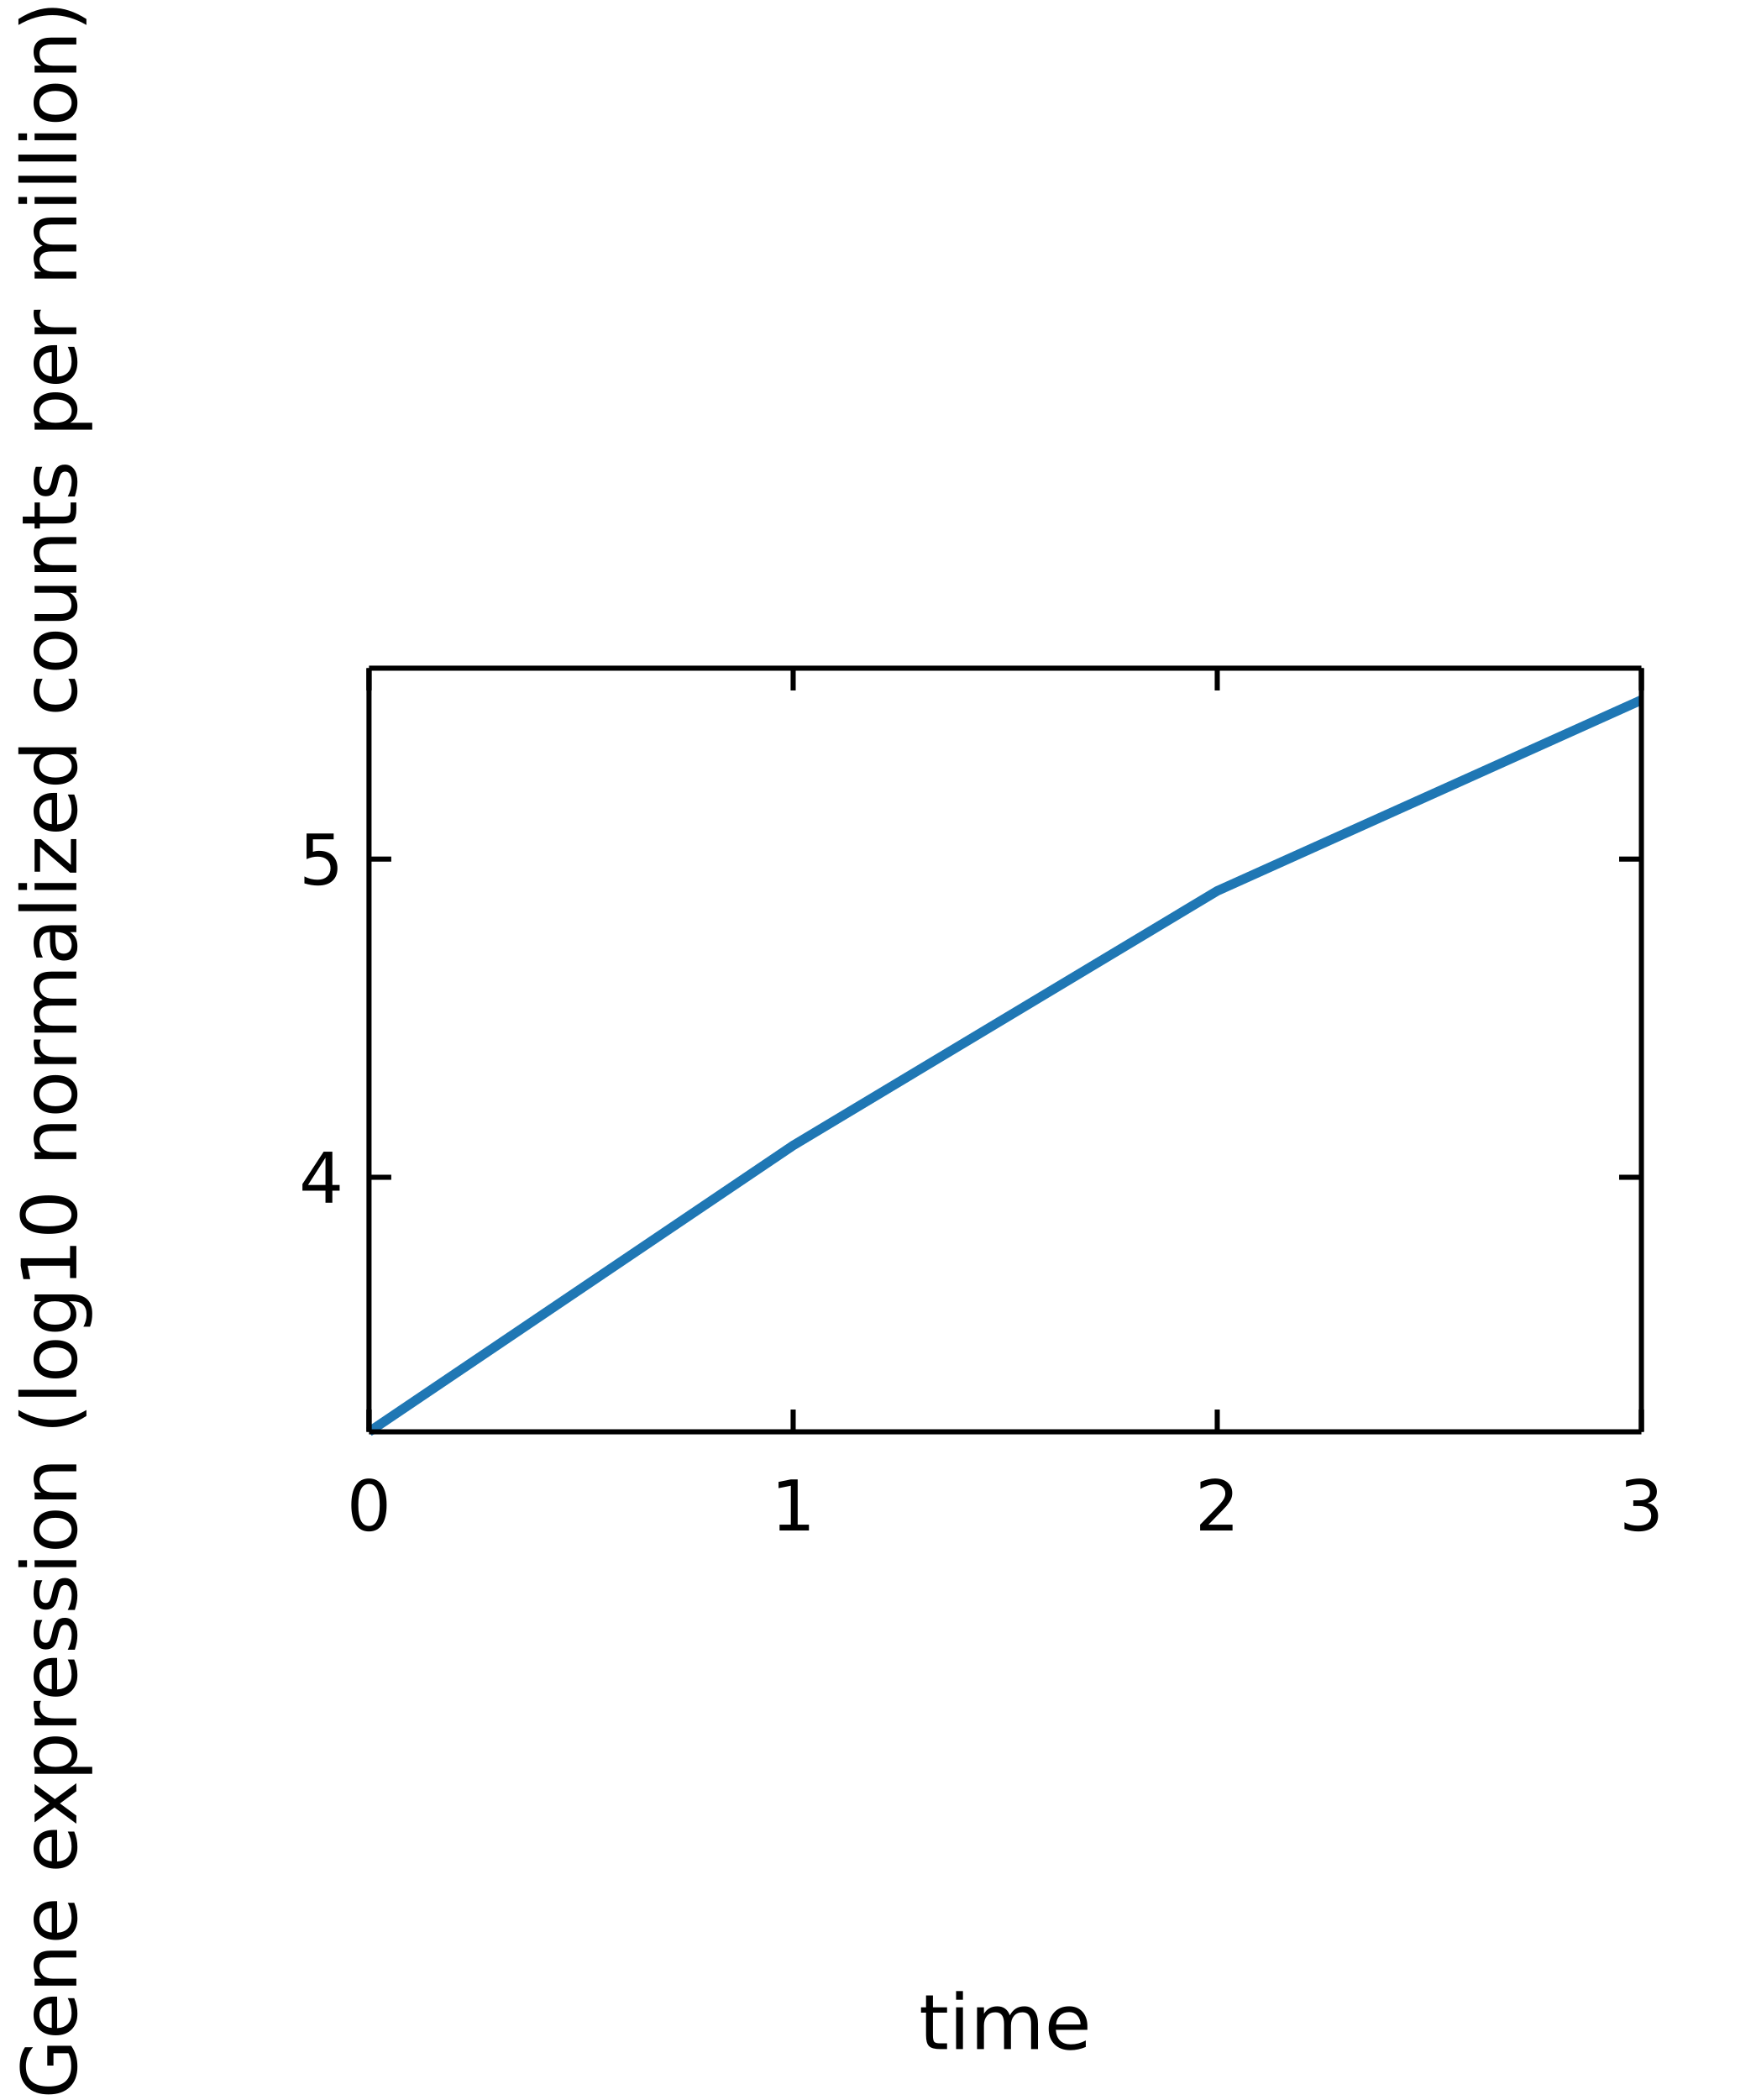
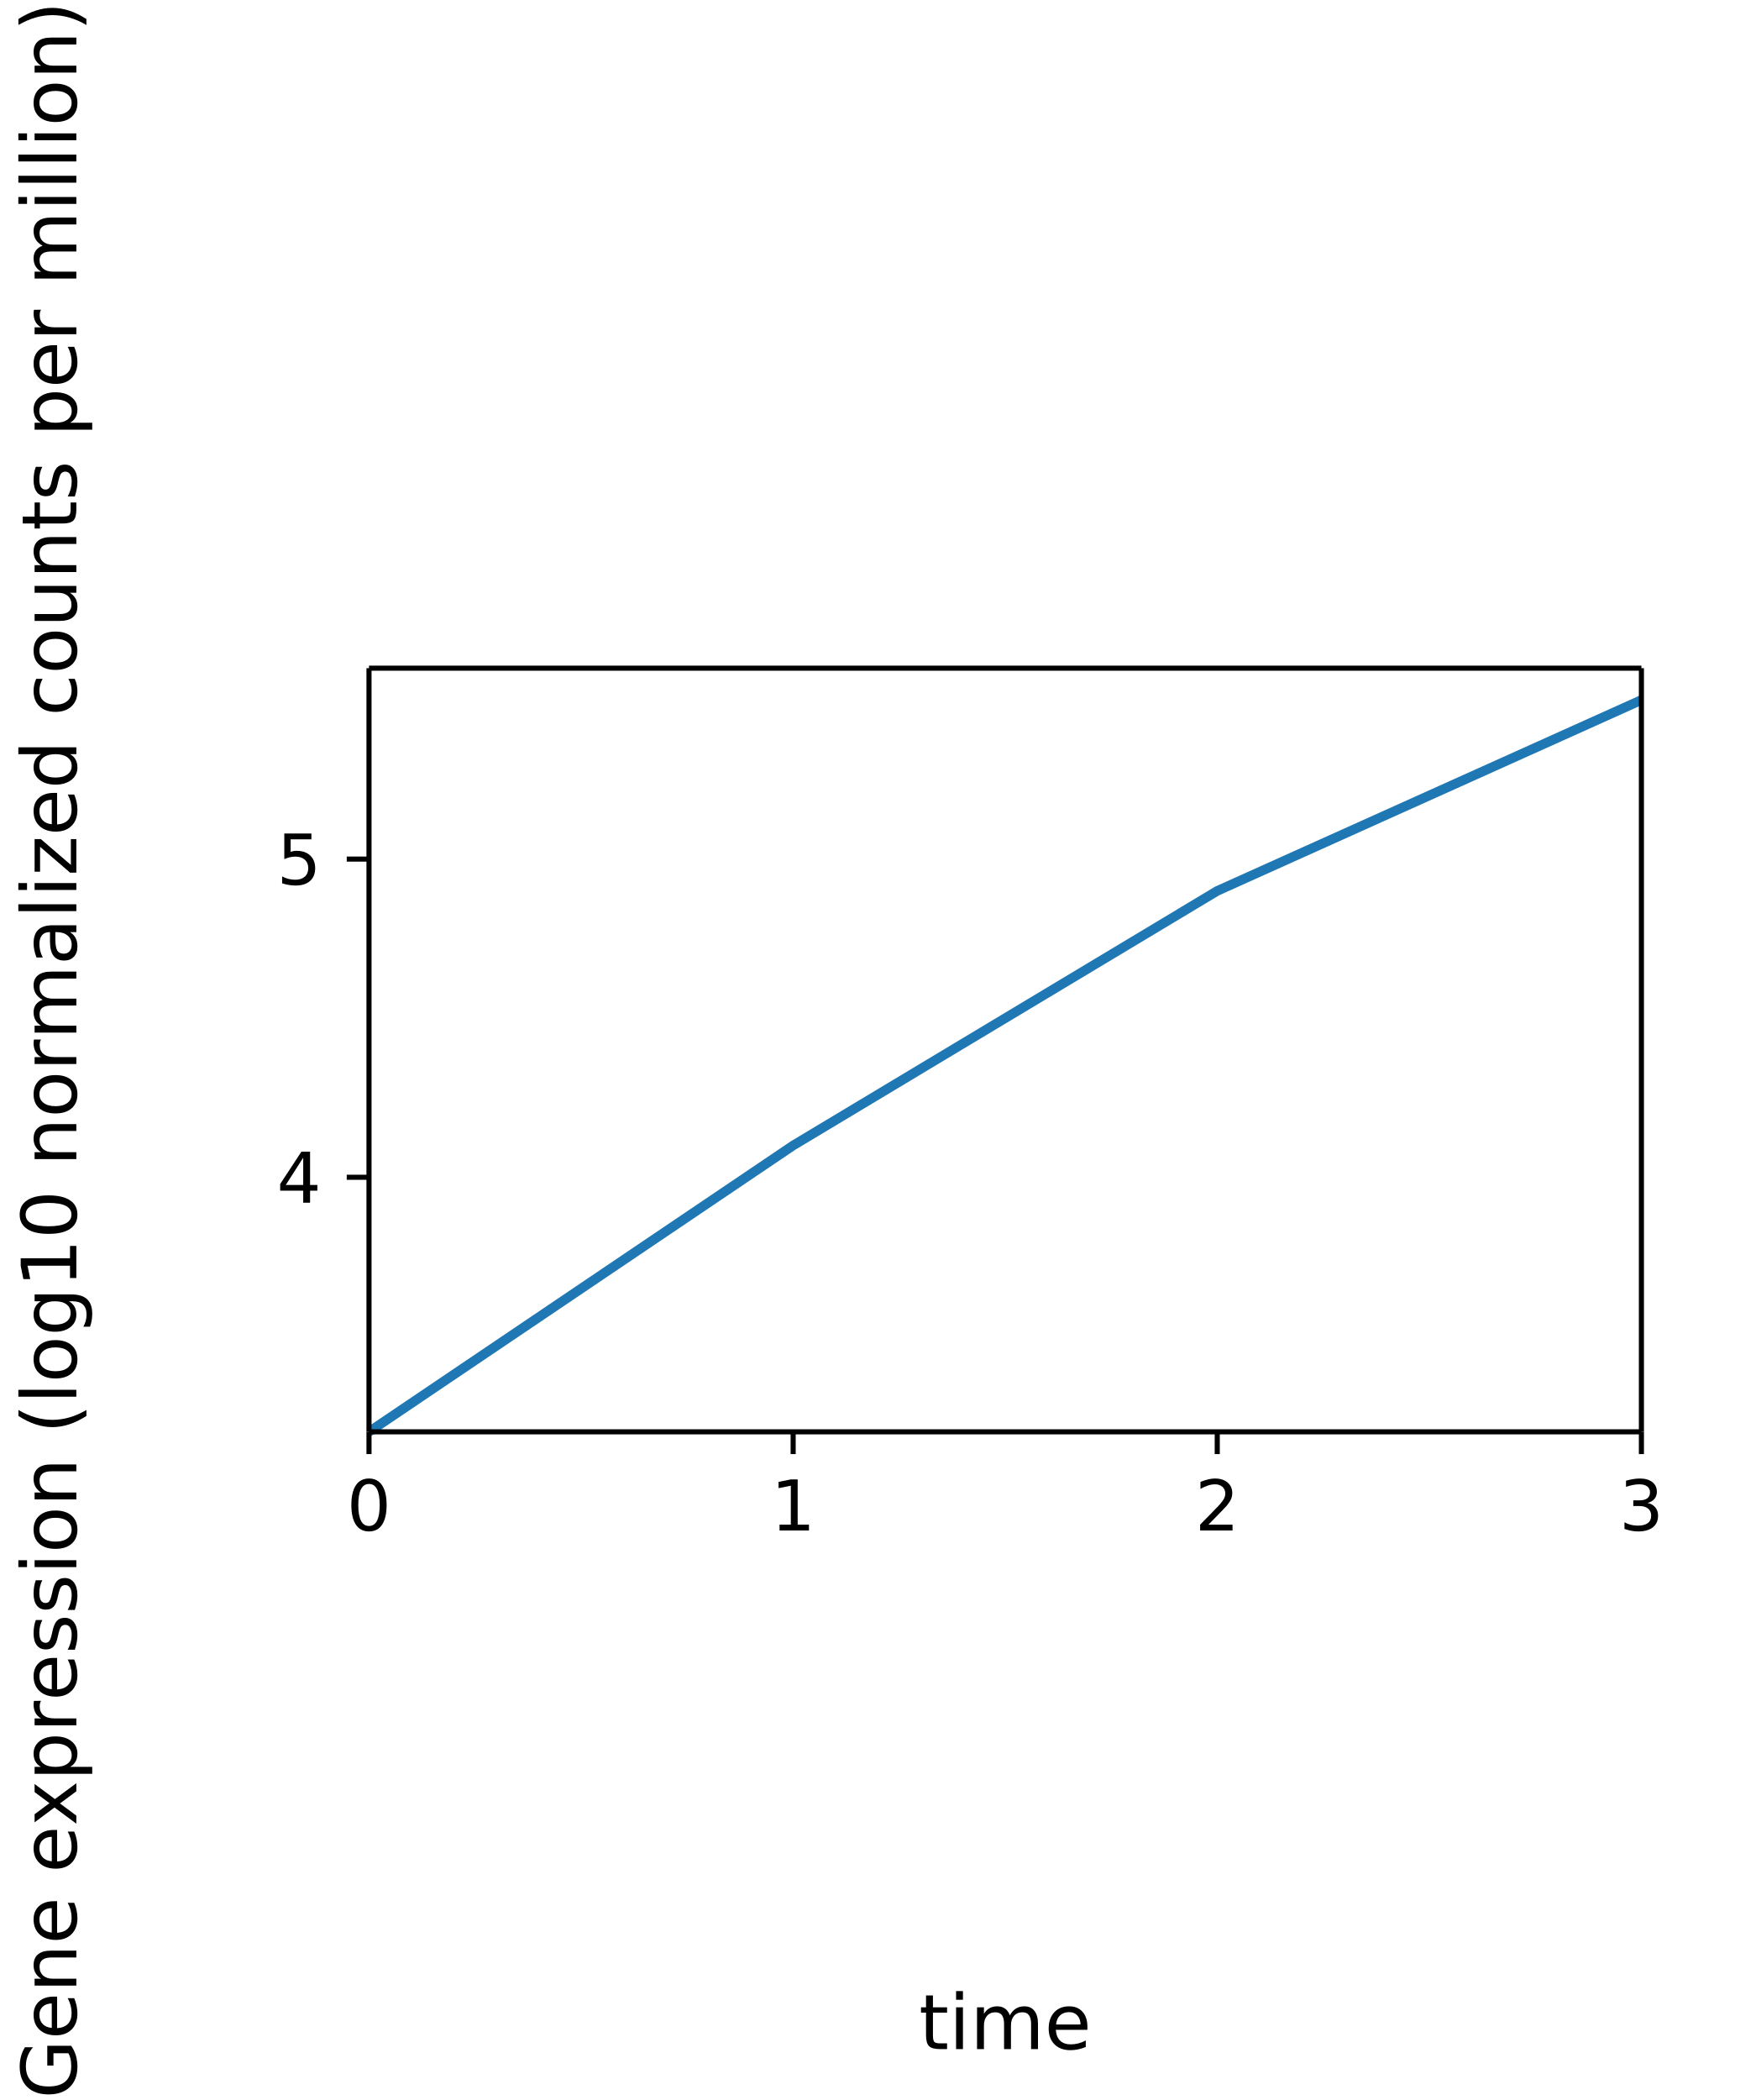
- <svg xmlns="http://www.w3.org/2000/svg" width="276" height="330" viewBox="0 0 276 330" font-family="DejaVu Sans, Bitstream Vera Sans, Verdana, Arial, sans-serif" font-size="11" style="background:#fff" data-plotlet-version="0.3.0" data-plotlet-schema="1" data-plotlet-kind="figure">
+ <svg xmlns="http://www.w3.org/2000/svg" width="276" height="330" viewBox="0 0 276 330" font-family="DejaVu Sans, Bitstream Vera Sans, Verdana, Arial, sans-serif" font-size="11" style="background:#fff" data-plotlet-version="0.3.1" data-plotlet-schema="1" data-plotlet-kind="figure">
  <g transform="translate(58,105)" data-plotlet-kind="panel" data-plotlet-xlabel="time" data-plotlet-ylabel="Gene expression (log10 normalized counts per million)" data-plotlet-xscale="linear" data-plotlet-yscale="linear" data-plotlet-xlim="0.0,3.0" data-plotlet-ylim="3.2,5.6000000000000005" data-plotlet-panel-bbox="0,0,276,330" data-plotlet-data-area="58,105,200,120">
    <g class="plotlet-artist" data-plotlet-type="plot" data-plotlet-index="0" data-plotlet-color="#1f77b4" data-plotlet-n="4" data-plotlet-x-min="0" data-plotlet-x-max="3" data-plotlet-y-min="3.2" data-plotlet-y-max="5.5">
      <path d="M0.00,120.00L66.67,75.00L133.33,35.00L200.00,5.00" fill="none" stroke="#1f77b4" stroke-width="1.5" />
    </g>
    <line x1="0" y1="0" x2="200" y2="0" stroke="#000000" stroke-width="0.8" />
    <line x1="0" y1="120" x2="200" y2="120" stroke="#000000" stroke-width="0.8" />
    <line x1="0" y1="0" x2="0" y2="120" stroke="#000000" stroke-width="0.8" />
    <line x1="200" y1="0" x2="200" y2="120" stroke="#000000" stroke-width="0.8" />
-     <line x1="0.00" x2="0.00" y1="120" y2="116.5" stroke="#000000" stroke-width="0.8" />
-     <line x1="0.00" x2="0.00" y1="0" y2="3.5" stroke="#000000" stroke-width="0.8" />
+     <line x1="0.00" x2="0.00" y1="120" y2="123.5" stroke="#000000" stroke-width="0.8" />
    <path d="M-0.003 128.195Q-0.841 128.195 -1.262 129.02Q-1.684 129.844 -1.684 131.499Q-1.684 133.147 -1.262 133.972Q-0.841 134.796 -0.003 134.796Q0.841 134.796 1.262 133.972Q1.684 133.147 1.684 131.499Q1.684 129.844 1.262 129.02Q0.841 128.195 -0.003 128.195ZM-0.003 127.336Q1.345 127.336 2.057 128.402Q2.769 129.468 2.769 131.499Q2.769 133.523 2.057 134.59Q1.345 135.656 -0.003 135.656Q-1.351 135.656 -2.062 134.59Q-2.774 133.523 -2.774 131.499Q-2.774 129.468 -2.062 128.402Q-1.351 127.336 -0.003 127.336Z" fill="#000" />
-     <line x1="66.67" x2="66.67" y1="120" y2="116.5" stroke="#000000" stroke-width="0.8" />
-     <line x1="66.67" x2="66.67" y1="0" y2="3.5" stroke="#000000" stroke-width="0.8" />
+     <line x1="66.67" x2="66.67" y1="120" y2="123.5" stroke="#000000" stroke-width="0.8" />
    <path d="M64.532 134.587H66.304V128.469L64.376 128.856V127.868L66.293 127.481H67.378V134.587H69.151V135.5H64.532Z" fill="#000" />
-     <line x1="133.33" x2="133.33" y1="120" y2="116.5" stroke="#000000" stroke-width="0.8" />
-     <line x1="133.33" x2="133.33" y1="0" y2="3.5" stroke="#000000" stroke-width="0.8" />
+     <line x1="133.33" x2="133.33" y1="120" y2="123.5" stroke="#000000" stroke-width="0.8" />
    <path d="M131.945 134.587H135.732V135.5H130.64V134.587Q131.257 133.948 132.324 132.871Q133.39 131.794 133.664 131.482Q134.185 130.897 134.391 130.491Q134.598 130.086 134.598 129.694Q134.598 129.055 134.15 128.652Q133.701 128.249 132.982 128.249Q132.471 128.249 131.905 128.426Q131.338 128.604 130.693 128.963V127.868Q131.349 127.604 131.918 127.47Q132.487 127.336 132.96 127.336Q134.206 127.336 134.947 127.959Q135.689 128.582 135.689 129.624Q135.689 130.118 135.503 130.561Q135.318 131.004 134.829 131.606Q134.695 131.762 133.975 132.506Q133.255 133.25 131.945 134.587Z" fill="#000" />
-     <line x1="200.00" x2="200.00" y1="120" y2="116.5" stroke="#000000" stroke-width="0.8" />
-     <line x1="200.00" x2="200.00" y1="0" y2="3.5" stroke="#000000" stroke-width="0.8" />
+     <line x1="200.00" x2="200.00" y1="120" y2="123.5" stroke="#000000" stroke-width="0.8" />
    <path d="M200.964 131.176Q201.743 131.343 202.181 131.869Q202.618 132.396 202.618 133.169Q202.618 134.356 201.802 135.006Q200.986 135.656 199.482 135.656Q198.977 135.656 198.442 135.556Q197.908 135.457 197.339 135.258V134.211Q197.79 134.474 198.327 134.608Q198.864 134.743 199.449 134.743Q200.47 134.743 201.004 134.34Q201.539 133.937 201.539 133.169Q201.539 132.46 201.042 132.06Q200.545 131.66 199.659 131.66H198.724V130.768H199.702Q200.502 130.768 200.927 130.448Q201.351 130.129 201.351 129.527Q201.351 128.91 200.913 128.579Q200.475 128.249 199.659 128.249Q199.213 128.249 198.703 128.346Q198.193 128.442 197.58 128.646V127.68Q198.198 127.508 198.738 127.422Q199.278 127.336 199.756 127.336Q200.991 127.336 201.711 127.897Q202.43 128.458 202.43 129.415Q202.43 130.081 202.049 130.54Q201.668 130.999 200.964 131.176Z" fill="#000" />
-     <line x1="0" x2="3.5" y1="80.00" y2="80.00" stroke="#000000" stroke-width="0.8" />
-     <line x1="200" x2="196.5" y1="80.00" y2="80.00" stroke="#000000" stroke-width="0.8" />
-     <path d="M-6.841 76.926 -9.581 81.207H-6.841ZM-7.126 75.981H-5.762V81.207H-4.618V82.109H-5.762V84H-6.841V82.109H-10.461V81.062Z" fill="#000" />
-     <line x1="0" x2="3.5" y1="30.00" y2="30.00" stroke="#000000" stroke-width="0.8" />
-     <line x1="200" x2="196.5" y1="30.00" y2="30.00" stroke="#000000" stroke-width="0.8" />
-     <path d="M-9.812 25.981H-5.552V26.894H-8.818V28.86Q-8.582 28.779 -8.345 28.739Q-8.109 28.699 -7.873 28.699Q-6.53 28.699 -5.746 29.435Q-4.961 30.17 -4.961 31.427Q-4.961 32.722 -5.767 33.439Q-6.573 34.156 -8.039 34.156Q-8.544 34.156 -9.068 34.07Q-9.591 33.984 -10.15 33.812V32.722Q-9.667 32.985 -9.151 33.114Q-8.635 33.243 -8.061 33.243Q-7.131 33.243 -6.589 32.754Q-6.046 32.265 -6.046 31.427Q-6.046 30.589 -6.589 30.101Q-7.131 29.612 -8.061 29.612Q-8.496 29.612 -8.928 29.708Q-9.36 29.805 -9.812 30.009Z" fill="#000" />
+     <line x1="0" x2="-3.5" y1="80.00" y2="80.00" stroke="#000000" stroke-width="0.8" />
+     <path d="M-10.341 76.926 -13.081 81.207H-10.341ZM-10.626 75.981H-9.262V81.207H-8.118V82.109H-9.262V84H-10.341V82.109H-13.961V81.062Z" fill="#000" />
+     <line x1="0" x2="-3.5" y1="30.00" y2="30.00" stroke="#000000" stroke-width="0.8" />
+     <path d="M-13.312 25.981H-9.052V26.894H-12.318V28.86Q-12.082 28.779 -11.845 28.739Q-11.609 28.699 -11.373 28.699Q-10.03 28.699 -9.246 29.435Q-8.461 30.17 -8.461 31.427Q-8.461 32.722 -9.267 33.439Q-10.073 34.156 -11.539 34.156Q-12.044 34.156 -12.568 34.07Q-13.091 33.984 -13.65 33.812V32.722Q-13.167 32.985 -12.651 33.114Q-12.135 33.243 -11.561 33.243Q-10.631 33.243 -10.089 32.754Q-9.546 32.265 -9.546 31.427Q-9.546 30.589 -10.089 30.101Q-10.631 29.612 -11.561 29.612Q-11.996 29.612 -12.428 29.708Q-12.86 29.805 -13.312 30.009Z" fill="#000" />
    <path d="M88.642 208.574V210.438H90.862V211.275H88.642V214.838Q88.642 215.641 88.861 215.869Q89.081 216.098 89.755 216.098H90.862V217.0H89.755Q88.507 217.0 88.032 216.534Q87.558 216.068 87.558 214.838V211.275H86.767V210.438H87.558V208.574ZM92.28 210.438H93.358V217.0H92.28ZM92.28 207.883H93.358V209.248H92.28ZM100.724 211.697Q101.128 210.971 101.69 210.625Q102.253 210.279 103.015 210.279Q104.04 210.279 104.597 210.997Q105.153 211.715 105.153 213.039V217.0H104.069V213.074Q104.069 212.131 103.735 211.674Q103.401 211.217 102.716 211.217Q101.878 211.217 101.392 211.773Q100.905 212.33 100.905 213.291V217.0H99.821V213.074Q99.821 212.125 99.487 211.671Q99.153 211.217 98.456 211.217Q97.63 211.217 97.144 211.776Q96.657 212.336 96.657 213.291V217.0H95.573V210.438H96.657V211.457Q97.026 210.854 97.542 210.566Q98.058 210.279 98.767 210.279Q99.481 210.279 99.982 210.643Q100.483 211.006 100.724 211.697ZM112.917 213.449V213.977H107.96Q108.03 215.09 108.631 215.673Q109.231 216.256 110.304 216.256Q110.925 216.256 111.508 216.104Q112.091 215.951 112.665 215.646V216.666Q112.085 216.912 111.476 217.041Q110.866 217.17 110.239 217.17Q108.669 217.17 107.752 216.256Q106.835 215.342 106.835 213.783Q106.835 212.172 107.705 211.226Q108.575 210.279 110.052 210.279Q111.376 210.279 112.146 211.132Q112.917 211.984 112.917 213.449ZM111.839 213.133Q111.827 212.248 111.344 211.721Q110.86 211.193 110.063 211.193Q109.161 211.193 108.619 211.703Q108.077 212.213 107.995 213.139Z" fill="#000" />
    <g transform="translate(-46,60.0) rotate(-90)">
      <path d="M-157.652 -1.248V-3.598H-159.586V-4.57H-156.48V-0.814Q-157.166 -0.328 -157.992 -0.079Q-158.818 0.17 -159.756 0.17Q-161.807 0.17 -162.964 -1.028Q-164.121 -2.227 -164.121 -4.365Q-164.121 -6.51 -162.964 -7.708Q-161.807 -8.906 -159.756 -8.906Q-158.9 -8.906 -158.13 -8.695Q-157.359 -8.484 -156.709 -8.074V-6.814Q-157.365 -7.371 -158.104 -7.652Q-158.842 -7.934 -159.656 -7.934Q-161.262 -7.934 -162.067 -7.037Q-162.873 -6.141 -162.873 -4.365Q-162.873 -2.596 -162.067 -1.699Q-161.262 -0.803 -159.656 -0.803Q-159.029 -0.803 -158.537 -0.911Q-158.045 -1.02 -157.652 -1.248ZM-148.752 -3.551V-3.023H-153.709Q-153.639 -1.91 -153.038 -1.327Q-152.438 -0.744 -151.365 -0.744Q-150.744 -0.744 -150.161 -0.896Q-149.578 -1.049 -149.004 -1.354V-0.334Q-149.584 -0.088 -150.193 0.041Q-150.803 0.17 -151.43 0.17Q-153.0 0.17 -153.917 -0.744Q-154.834 -1.658 -154.834 -3.217Q-154.834 -4.828 -153.964 -5.774Q-153.094 -6.721 -151.617 -6.721Q-150.293 -6.721 -149.522 -5.868Q-148.752 -5.016 -148.752 -3.551ZM-149.83 -3.867Q-149.842 -4.752 -150.325 -5.279Q-150.809 -5.807 -151.605 -5.807Q-152.508 -5.807 -153.05 -5.297Q-153.592 -4.787 -153.674 -3.861ZM-141.527 -3.961V0.0H-142.605V-3.926Q-142.605 -4.857 -142.969 -5.32Q-143.332 -5.783 -144.059 -5.783Q-144.932 -5.783 -145.436 -5.227Q-145.939 -4.67 -145.939 -3.709V0.0H-147.023V-6.562H-145.939V-5.543Q-145.553 -6.135 -145.028 -6.428Q-144.504 -6.721 -143.818 -6.721Q-142.688 -6.721 -142.107 -6.021Q-141.527 -5.32 -141.527 -3.961ZM-133.764 -3.551V-3.023H-138.721Q-138.65 -1.91 -138.05 -1.327Q-137.449 -0.744 -136.377 -0.744Q-135.756 -0.744 -135.173 -0.896Q-134.59 -1.049 -134.016 -1.354V-0.334Q-134.596 -0.088 -135.205 0.041Q-135.814 0.17 -136.441 0.17Q-138.012 0.17 -138.929 -0.744Q-139.846 -1.658 -139.846 -3.217Q-139.846 -4.828 -138.976 -5.774Q-138.105 -6.721 -136.629 -6.721Q-135.305 -6.721 -134.534 -5.868Q-133.764 -5.016 -133.764 -3.551ZM-134.842 -3.867Q-134.854 -4.752 -135.337 -5.279Q-135.82 -5.807 -136.617 -5.807Q-137.52 -5.807 -138.062 -5.297Q-138.604 -4.787 -138.686 -3.861ZM-122.566 -3.551V-3.023H-127.523Q-127.453 -1.91 -126.853 -1.327Q-126.252 -0.744 -125.18 -0.744Q-124.559 -0.744 -123.976 -0.896Q-123.393 -1.049 -122.818 -1.354V-0.334Q-123.398 -0.088 -124.008 0.041Q-124.617 0.17 -125.244 0.17Q-126.814 0.17 -127.731 -0.744Q-128.648 -1.658 -128.648 -3.217Q-128.648 -4.828 -127.778 -5.774Q-126.908 -6.721 -125.432 -6.721Q-124.107 -6.721 -123.337 -5.868Q-122.566 -5.016 -122.566 -3.551ZM-123.645 -3.867Q-123.656 -4.752 -124.14 -5.279Q-124.623 -5.807 -125.42 -5.807Q-126.322 -5.807 -126.864 -5.297Q-127.406 -4.787 -127.488 -3.861ZM-115.342 -6.562 -117.715 -3.369 -115.219 0.0H-116.49L-118.4 -2.578L-120.311 0.0H-121.582L-119.033 -3.434L-121.365 -6.562H-120.094L-118.354 -4.225L-116.613 -6.562ZM-112.652 -0.984V2.496H-113.736V-6.562H-112.652V-5.566Q-112.312 -6.152 -111.794 -6.437Q-111.275 -6.721 -110.555 -6.721Q-109.359 -6.721 -108.612 -5.771Q-107.865 -4.822 -107.865 -3.275Q-107.865 -1.729 -108.612 -0.779Q-109.359 0.17 -110.555 0.17Q-111.275 0.17 -111.794 -0.114Q-112.312 -0.398 -112.652 -0.984ZM-108.984 -3.275Q-108.984 -4.465 -109.474 -5.142Q-109.963 -5.818 -110.818 -5.818Q-111.674 -5.818 -112.163 -5.142Q-112.652 -4.465 -112.652 -3.275Q-112.652 -2.086 -112.163 -1.409Q-111.674 -0.732 -110.818 -0.732Q-109.963 -0.732 -109.474 -1.409Q-108.984 -2.086 -108.984 -3.275ZM-102.275 -5.555Q-102.457 -5.66 -102.671 -5.71Q-102.885 -5.76 -103.143 -5.76Q-104.057 -5.76 -104.546 -5.165Q-105.035 -4.57 -105.035 -3.457V0.0H-106.119V-6.562H-105.035V-5.543Q-104.695 -6.141 -104.15 -6.431Q-103.605 -6.721 -102.826 -6.721Q-102.715 -6.721 -102.58 -6.706Q-102.445 -6.691 -102.281 -6.662ZM-95.531 -3.551V-3.023H-100.488Q-100.418 -1.91 -99.817 -1.327Q-99.217 -0.744 -98.145 -0.744Q-97.523 -0.744 -96.94 -0.896Q-96.357 -1.049 -95.783 -1.354V-0.334Q-96.363 -0.088 -96.973 0.041Q-97.582 0.17 -98.209 0.17Q-99.779 0.17 -100.696 -0.744Q-101.613 -1.658 -101.613 -3.217Q-101.613 -4.828 -100.743 -5.774Q-99.873 -6.721 -98.396 -6.721Q-97.072 -6.721 -96.302 -5.868Q-95.531 -5.016 -95.531 -3.551ZM-96.609 -3.867Q-96.621 -4.752 -97.104 -5.279Q-97.588 -5.807 -98.385 -5.807Q-99.287 -5.807 -99.829 -5.297Q-100.371 -4.787 -100.453 -3.861ZM-89.578 -6.369V-5.35Q-90.035 -5.584 -90.527 -5.701Q-91.02 -5.818 -91.547 -5.818Q-92.35 -5.818 -92.751 -5.572Q-93.152 -5.326 -93.152 -4.834Q-93.152 -4.459 -92.865 -4.245Q-92.578 -4.031 -91.711 -3.838L-91.342 -3.756Q-90.193 -3.51 -89.71 -3.062Q-89.227 -2.613 -89.227 -1.811Q-89.227 -0.896 -89.95 -0.363Q-90.674 0.17 -91.939 0.17Q-92.467 0.17 -93.038 0.067Q-93.609 -0.035 -94.242 -0.24V-1.354Q-93.645 -1.043 -93.064 -0.888Q-92.484 -0.732 -91.916 -0.732Q-91.154 -0.732 -90.744 -0.993Q-90.334 -1.254 -90.334 -1.729Q-90.334 -2.168 -90.63 -2.402Q-90.926 -2.637 -91.928 -2.854L-92.303 -2.941Q-93.305 -3.152 -93.75 -3.589Q-94.195 -4.025 -94.195 -4.787Q-94.195 -5.713 -93.539 -6.217Q-92.883 -6.721 -91.676 -6.721Q-91.078 -6.721 -90.551 -6.633Q-90.023 -6.545 -89.578 -6.369ZM-83.326 -6.369V-5.35Q-83.783 -5.584 -84.275 -5.701Q-84.768 -5.818 -85.295 -5.818Q-86.098 -5.818 -86.499 -5.572Q-86.9 -5.326 -86.9 -4.834Q-86.9 -4.459 -86.613 -4.245Q-86.326 -4.031 -85.459 -3.838L-85.09 -3.756Q-83.941 -3.51 -83.458 -3.062Q-82.975 -2.613 -82.975 -1.811Q-82.975 -0.896 -83.698 -0.363Q-84.422 0.17 -85.688 0.17Q-86.215 0.17 -86.786 0.067Q-87.357 -0.035 -87.99 -0.24V-1.354Q-87.393 -1.043 -86.812 -0.888Q-86.232 -0.732 -85.664 -0.732Q-84.902 -0.732 -84.492 -0.993Q-84.082 -1.254 -84.082 -1.729Q-84.082 -2.168 -84.378 -2.402Q-84.674 -2.637 -85.676 -2.854L-86.051 -2.941Q-87.053 -3.152 -87.498 -3.589Q-87.943 -4.025 -87.943 -4.787Q-87.943 -5.713 -87.287 -6.217Q-86.631 -6.721 -85.424 -6.721Q-84.826 -6.721 -84.299 -6.633Q-83.771 -6.545 -83.326 -6.369ZM-81.258 -6.562H-80.18V0.0H-81.258ZM-81.258 -9.117H-80.18V-7.752H-81.258ZM-75.381 -5.807Q-76.248 -5.807 -76.752 -5.13Q-77.256 -4.453 -77.256 -3.275Q-77.256 -2.098 -76.755 -1.421Q-76.254 -0.744 -75.381 -0.744Q-74.52 -0.744 -74.016 -1.424Q-73.512 -2.104 -73.512 -3.275Q-73.512 -4.441 -74.016 -5.124Q-74.52 -5.807 -75.381 -5.807ZM-75.381 -6.721Q-73.975 -6.721 -73.172 -5.807Q-72.369 -4.893 -72.369 -3.275Q-72.369 -1.664 -73.172 -0.747Q-73.975 0.17 -75.381 0.17Q-76.793 0.17 -77.593 -0.747Q-78.393 -1.664 -78.393 -3.275Q-78.393 -4.893 -77.593 -5.807Q-76.793 -6.721 -75.381 -6.721ZM-65.127 -3.961V0.0H-66.205V-3.926Q-66.205 -4.857 -66.568 -5.32Q-66.932 -5.783 -67.658 -5.783Q-68.531 -5.783 -69.035 -5.227Q-69.539 -4.67 -69.539 -3.709V0.0H-70.623V-6.562H-69.539V-5.543Q-69.152 -6.135 -68.628 -6.428Q-68.104 -6.721 -67.418 -6.721Q-66.287 -6.721 -65.707 -6.021Q-65.127 -5.32 -65.127 -3.961ZM-56.572 -9.105Q-57.357 -7.758 -57.738 -6.439Q-58.119 -5.121 -58.119 -3.768Q-58.119 -2.414 -57.735 -1.087Q-57.352 0.24 -56.572 1.582H-57.51Q-58.389 0.205 -58.825 -1.125Q-59.262 -2.455 -59.262 -3.768Q-59.262 -5.074 -58.828 -6.398Q-58.395 -7.723 -57.51 -9.105ZM-54.48 -9.117H-53.402V0.0H-54.48ZM-48.604 -5.807Q-49.471 -5.807 -49.975 -5.13Q-50.479 -4.453 -50.479 -3.275Q-50.479 -2.098 -49.978 -1.421Q-49.477 -0.744 -48.604 -0.744Q-47.742 -0.744 -47.238 -1.424Q-46.734 -2.104 -46.734 -3.275Q-46.734 -4.441 -47.238 -5.124Q-47.742 -5.807 -48.604 -5.807ZM-48.604 -6.721Q-47.197 -6.721 -46.395 -5.807Q-45.592 -4.893 -45.592 -3.275Q-45.592 -1.664 -46.395 -0.747Q-47.197 0.17 -48.604 0.17Q-50.016 0.17 -50.815 -0.747Q-51.615 -1.664 -51.615 -3.275Q-51.615 -4.893 -50.815 -5.807Q-50.016 -6.721 -48.604 -6.721ZM-39.486 -3.357Q-39.486 -4.529 -39.97 -5.174Q-40.453 -5.818 -41.326 -5.818Q-42.193 -5.818 -42.677 -5.174Q-43.16 -4.529 -43.16 -3.357Q-43.16 -2.191 -42.677 -1.547Q-42.193 -0.902 -41.326 -0.902Q-40.453 -0.902 -39.97 -1.547Q-39.486 -2.191 -39.486 -3.357ZM-38.408 -0.814Q-38.408 0.861 -39.152 1.679Q-39.896 2.496 -41.432 2.496Q-42.0 2.496 -42.504 2.411Q-43.008 2.326 -43.482 2.15V1.102Q-43.008 1.359 -42.545 1.482Q-42.082 1.605 -41.602 1.605Q-40.541 1.605 -40.014 1.052Q-39.486 0.498 -39.486 -0.621V-1.154Q-39.82 -0.574 -40.342 -0.287Q-40.863 0.0 -41.59 0.0Q-42.797 0.0 -43.535 -0.92Q-44.273 -1.84 -44.273 -3.357Q-44.273 -4.881 -43.535 -5.801Q-42.797 -6.721 -41.59 -6.721Q-40.863 -6.721 -40.342 -6.434Q-39.82 -6.146 -39.486 -5.566V-6.562H-38.408ZM-35.83 -0.996H-33.896V-7.67L-36.0 -7.248V-8.326L-33.908 -8.748H-32.725V-0.996H-30.791V0.0H-35.83ZM-25.869 -7.969Q-26.783 -7.969 -27.243 -7.069Q-27.703 -6.17 -27.703 -4.365Q-27.703 -2.566 -27.243 -1.667Q-26.783 -0.768 -25.869 -0.768Q-24.949 -0.768 -24.489 -1.667Q-24.029 -2.566 -24.029 -4.365Q-24.029 -6.17 -24.489 -7.069Q-24.949 -7.969 -25.869 -7.969ZM-25.869 -8.906Q-24.398 -8.906 -23.622 -7.743Q-22.846 -6.58 -22.846 -4.365Q-22.846 -2.156 -23.622 -0.993Q-24.398 0.17 -25.869 0.17Q-27.34 0.17 -28.116 -0.993Q-28.893 -2.156 -28.893 -4.365Q-28.893 -6.58 -28.116 -7.743Q-27.34 -8.906 -25.869 -8.906ZM-11.648 -3.961V0.0H-12.727V-3.926Q-12.727 -4.857 -13.09 -5.32Q-13.453 -5.783 -14.18 -5.783Q-15.053 -5.783 -15.557 -5.227Q-16.061 -4.67 -16.061 -3.709V0.0H-17.145V-6.562H-16.061V-5.543Q-15.674 -6.135 -15.149 -6.428Q-14.625 -6.721 -13.939 -6.721Q-12.809 -6.721 -12.229 -6.021Q-11.648 -5.32 -11.648 -3.961ZM-6.955 -5.807Q-7.822 -5.807 -8.326 -5.13Q-8.83 -4.453 -8.83 -3.275Q-8.83 -2.098 -8.329 -1.421Q-7.828 -0.744 -6.955 -0.744Q-6.094 -0.744 -5.59 -1.424Q-5.086 -2.104 -5.086 -3.275Q-5.086 -4.441 -5.59 -5.124Q-6.094 -5.807 -6.955 -5.807ZM-6.955 -6.721Q-5.549 -6.721 -4.746 -5.807Q-3.943 -4.893 -3.943 -3.275Q-3.943 -1.664 -4.746 -0.747Q-5.549 0.17 -6.955 0.17Q-8.367 0.17 -9.167 -0.747Q-9.967 -1.664 -9.967 -3.275Q-9.967 -4.893 -9.167 -5.807Q-8.367 -6.721 -6.955 -6.721ZM1.646 -5.555Q1.465 -5.66 1.251 -5.71Q1.037 -5.76 0.779 -5.76Q-0.135 -5.76 -0.624 -5.165Q-1.113 -4.57 -1.113 -3.457V0.0H-2.197V-6.562H-1.113V-5.543Q-0.773 -6.141 -0.229 -6.431Q0.316 -6.721 1.096 -6.721Q1.207 -6.721 1.342 -6.706Q1.477 -6.691 1.641 -6.662ZM7.887 -5.303Q8.291 -6.029 8.854 -6.375Q9.416 -6.721 10.178 -6.721Q11.203 -6.721 11.76 -6.003Q12.316 -5.285 12.316 -3.961V0.0H11.232V-3.926Q11.232 -4.869 10.898 -5.326Q10.564 -5.783 9.879 -5.783Q9.041 -5.783 8.555 -5.227Q8.068 -4.67 8.068 -3.709V0.0H6.984V-3.926Q6.984 -4.875 6.65 -5.329Q6.316 -5.783 5.619 -5.783Q4.793 -5.783 4.307 -5.224Q3.82 -4.664 3.82 -3.709V0.0H2.736V-6.562H3.82V-5.543Q4.189 -6.146 4.705 -6.434Q5.221 -6.721 5.93 -6.721Q6.645 -6.721 7.146 -6.357Q7.646 -5.994 7.887 -5.303ZM17.449 -3.299Q16.143 -3.299 15.639 -3.0Q15.135 -2.701 15.135 -1.98Q15.135 -1.406 15.513 -1.069Q15.891 -0.732 16.541 -0.732Q17.438 -0.732 17.979 -1.368Q18.521 -2.004 18.521 -3.059V-3.299ZM19.6 -3.744V0.0H18.521V-0.996Q18.152 -0.398 17.602 -0.114Q17.051 0.17 16.254 0.17Q15.246 0.17 14.651 -0.396Q14.057 -0.961 14.057 -1.91Q14.057 -3.018 14.798 -3.58Q15.539 -4.143 17.01 -4.143H18.521V-4.248Q18.521 -4.992 18.032 -5.399Q17.543 -5.807 16.658 -5.807Q16.096 -5.807 15.562 -5.672Q15.029 -5.537 14.537 -5.268V-6.264Q15.129 -6.492 15.686 -6.606Q16.242 -6.721 16.77 -6.721Q18.193 -6.721 18.896 -5.982Q19.6 -5.244 19.6 -3.744ZM21.82 -9.117H22.898V0.0H21.82ZM25.154 -6.562H26.232V0.0H25.154ZM25.154 -9.117H26.232V-7.752H25.154ZM28.02 -6.562H33.141V-5.578L29.086 -0.861H33.141V0.0H27.873V-0.984L31.928 -5.701H28.02ZM40.4 -3.551V-3.023H35.443Q35.514 -1.91 36.114 -1.327Q36.715 -0.744 37.787 -0.744Q38.408 -0.744 38.991 -0.896Q39.574 -1.049 40.148 -1.354V-0.334Q39.568 -0.088 38.959 0.041Q38.35 0.17 37.723 0.17Q36.152 0.17 35.235 -0.744Q34.318 -1.658 34.318 -3.217Q34.318 -4.828 35.188 -5.774Q36.059 -6.721 37.535 -6.721Q38.859 -6.721 39.63 -5.868Q40.4 -5.016 40.4 -3.551ZM39.322 -3.867Q39.311 -4.752 38.827 -5.279Q38.344 -5.807 37.547 -5.807Q36.645 -5.807 36.103 -5.297Q35.561 -4.787 35.479 -3.861ZM46.488 -5.566V-9.117H47.566V0.0H46.488V-0.984Q46.148 -0.398 45.63 -0.114Q45.111 0.17 44.385 0.17Q43.195 0.17 42.448 -0.779Q41.701 -1.729 41.701 -3.275Q41.701 -4.822 42.448 -5.771Q43.195 -6.721 44.385 -6.721Q45.111 -6.721 45.63 -6.437Q46.148 -6.152 46.488 -5.566ZM42.814 -3.275Q42.814 -2.086 43.304 -1.409Q43.793 -0.732 44.648 -0.732Q45.504 -0.732 45.996 -1.409Q46.488 -2.086 46.488 -3.275Q46.488 -4.465 45.996 -5.142Q45.504 -5.818 44.648 -5.818Q43.793 -5.818 43.304 -5.142Q42.814 -4.465 42.814 -3.275ZM58.324 -6.311V-5.303Q57.867 -5.555 57.407 -5.681Q56.947 -5.807 56.479 -5.807Q55.43 -5.807 54.85 -5.142Q54.27 -4.477 54.27 -3.275Q54.27 -2.074 54.85 -1.409Q55.43 -0.744 56.479 -0.744Q56.947 -0.744 57.407 -0.87Q57.867 -0.996 58.324 -1.248V-0.252Q57.873 -0.041 57.39 0.064Q56.906 0.17 56.361 0.17Q54.879 0.17 54.006 -0.762Q53.133 -1.693 53.133 -3.275Q53.133 -4.881 54.015 -5.801Q54.896 -6.721 56.432 -6.721Q56.93 -6.721 57.404 -6.618Q57.879 -6.516 58.324 -6.311ZM62.742 -5.807Q61.875 -5.807 61.371 -5.13Q60.867 -4.453 60.867 -3.275Q60.867 -2.098 61.368 -1.421Q61.869 -0.744 62.742 -0.744Q63.604 -0.744 64.107 -1.424Q64.611 -2.104 64.611 -3.275Q64.611 -4.441 64.107 -5.124Q63.604 -5.807 62.742 -5.807ZM62.742 -6.721Q64.148 -6.721 64.951 -5.807Q65.754 -4.893 65.754 -3.275Q65.754 -1.664 64.951 -0.747Q64.148 0.17 62.742 0.17Q61.33 0.17 60.53 -0.747Q59.73 -1.664 59.73 -3.275Q59.73 -4.893 60.53 -5.807Q61.33 -6.721 62.742 -6.721ZM67.43 -2.59V-6.562H68.508V-2.631Q68.508 -1.699 68.871 -1.233Q69.234 -0.768 69.961 -0.768Q70.834 -0.768 71.341 -1.324Q71.848 -1.881 71.848 -2.842V-6.562H72.926V0.0H71.848V-1.008Q71.455 -0.41 70.937 -0.12Q70.418 0.17 69.732 0.17Q68.602 0.17 68.016 -0.533Q67.43 -1.236 67.43 -2.59ZM70.143 -6.721ZM80.602 -3.961V0.0H79.523V-3.926Q79.523 -4.857 79.16 -5.32Q78.797 -5.783 78.07 -5.783Q77.197 -5.783 76.693 -5.227Q76.189 -4.67 76.189 -3.709V0.0H75.105V-6.562H76.189V-5.543Q76.576 -6.135 77.101 -6.428Q77.625 -6.721 78.311 -6.721Q79.441 -6.721 80.021 -6.021Q80.602 -5.32 80.602 -3.961ZM83.818 -8.426V-6.562H86.039V-5.725H83.818V-2.162Q83.818 -1.359 84.038 -1.131Q84.258 -0.902 84.932 -0.902H86.039V0.0H84.932Q83.684 0.0 83.209 -0.466Q82.734 -0.932 82.734 -2.162V-5.725H81.943V-6.562H82.734V-8.426ZM91.641 -6.369V-5.35Q91.184 -5.584 90.691 -5.701Q90.199 -5.818 89.672 -5.818Q88.869 -5.818 88.468 -5.572Q88.066 -5.326 88.066 -4.834Q88.066 -4.459 88.354 -4.245Q88.641 -4.031 89.508 -3.838L89.877 -3.756Q91.025 -3.51 91.509 -3.062Q91.992 -2.613 91.992 -1.811Q91.992 -0.896 91.269 -0.363Q90.545 0.17 89.279 0.17Q88.752 0.17 88.181 0.067Q87.609 -0.035 86.977 -0.24V-1.354Q87.574 -1.043 88.154 -0.888Q88.734 -0.732 89.303 -0.732Q90.064 -0.732 90.475 -0.993Q90.885 -1.254 90.885 -1.729Q90.885 -2.168 90.589 -2.402Q90.293 -2.637 89.291 -2.854L88.916 -2.941Q87.914 -3.152 87.469 -3.589Q87.023 -4.025 87.023 -4.787Q87.023 -5.713 87.68 -6.217Q88.336 -6.721 89.543 -6.721Q90.141 -6.721 90.668 -6.633Q91.195 -6.545 91.641 -6.369ZM98.566 -0.984V2.496H97.482V-6.562H98.566V-5.566Q98.906 -6.152 99.425 -6.437Q99.943 -6.721 100.664 -6.721Q101.859 -6.721 102.606 -5.771Q103.354 -4.822 103.354 -3.275Q103.354 -1.729 102.606 -0.779Q101.859 0.17 100.664 0.17Q99.943 0.17 99.425 -0.114Q98.906 -0.398 98.566 -0.984ZM102.234 -3.275Q102.234 -4.465 101.745 -5.142Q101.256 -5.818 100.4 -5.818Q99.545 -5.818 99.056 -5.142Q98.566 -4.465 98.566 -3.275Q98.566 -2.086 99.056 -1.409Q99.545 -0.732 100.4 -0.732Q101.256 -0.732 101.745 -1.409Q102.234 -2.086 102.234 -3.275ZM110.754 -3.551V-3.023H105.797Q105.867 -1.91 106.468 -1.327Q107.068 -0.744 108.141 -0.744Q108.762 -0.744 109.345 -0.896Q109.928 -1.049 110.502 -1.354V-0.334Q109.922 -0.088 109.312 0.041Q108.703 0.17 108.076 0.17Q106.506 0.17 105.589 -0.744Q104.672 -1.658 104.672 -3.217Q104.672 -4.828 105.542 -5.774Q106.412 -6.721 107.889 -6.721Q109.213 -6.721 109.983 -5.868Q110.754 -5.016 110.754 -3.551ZM109.676 -3.867Q109.664 -4.752 109.181 -5.279Q108.697 -5.807 107.9 -5.807Q106.998 -5.807 106.456 -5.297Q105.914 -4.787 105.832 -3.861ZM116.326 -5.555Q116.145 -5.66 115.931 -5.71Q115.717 -5.76 115.459 -5.76Q114.545 -5.76 114.056 -5.165Q113.566 -4.57 113.566 -3.457V0.0H112.482V-6.562H113.566V-5.543Q113.906 -6.141 114.451 -6.431Q114.996 -6.721 115.775 -6.721Q115.887 -6.721 116.021 -6.706Q116.156 -6.691 116.32 -6.662ZM126.381 -5.303Q126.785 -6.029 127.348 -6.375Q127.91 -6.721 128.672 -6.721Q129.697 -6.721 130.254 -6.003Q130.811 -5.285 130.811 -3.961V0.0H129.727V-3.926Q129.727 -4.869 129.393 -5.326Q129.059 -5.783 128.373 -5.783Q127.535 -5.783 127.049 -5.227Q126.562 -4.67 126.562 -3.709V0.0H125.479V-3.926Q125.479 -4.875 125.145 -5.329Q124.811 -5.783 124.113 -5.783Q123.287 -5.783 122.801 -5.224Q122.314 -4.664 122.314 -3.709V0.0H121.23V-6.562H122.314V-5.543Q122.684 -6.146 123.199 -6.434Q123.715 -6.721 124.424 -6.721Q125.139 -6.721 125.64 -6.357Q126.141 -5.994 126.381 -5.303ZM132.961 -6.562H134.039V0.0H132.961ZM132.961 -9.117H134.039V-7.752H132.961ZM136.295 -9.117H137.373V0.0H136.295ZM139.629 -9.117H140.707V0.0H139.629ZM142.963 -6.562H144.041V0.0H142.963ZM142.963 -9.117H144.041V-7.752H142.963ZM148.84 -5.807Q147.973 -5.807 147.469 -5.13Q146.965 -4.453 146.965 -3.275Q146.965 -2.098 147.466 -1.421Q147.967 -0.744 148.84 -0.744Q149.701 -0.744 150.205 -1.424Q150.709 -2.104 150.709 -3.275Q150.709 -4.441 150.205 -5.124Q149.701 -5.807 148.84 -5.807ZM148.84 -6.721Q150.246 -6.721 151.049 -5.807Q151.852 -4.893 151.852 -3.275Q151.852 -1.664 151.049 -0.747Q150.246 0.17 148.84 0.17Q147.428 0.17 146.628 -0.747Q145.828 -1.664 145.828 -3.275Q145.828 -4.893 146.628 -5.807Q147.428 -6.721 148.84 -6.721ZM159.094 -3.961V0.0H158.016V-3.926Q158.016 -4.857 157.652 -5.32Q157.289 -5.783 156.562 -5.783Q155.689 -5.783 155.186 -5.227Q154.682 -4.67 154.682 -3.709V0.0H153.598V-6.562H154.682V-5.543Q155.068 -6.135 155.593 -6.428Q156.117 -6.721 156.803 -6.721Q157.934 -6.721 158.514 -6.021Q159.094 -5.32 159.094 -3.961ZM161.074 -9.105H162.012Q162.891 -7.723 163.327 -6.398Q163.764 -5.074 163.764 -3.768Q163.764 -2.455 163.327 -1.125Q162.891 0.205 162.012 1.582H161.074Q161.854 0.24 162.237 -1.087Q162.621 -2.414 162.621 -3.768Q162.621 -5.121 162.237 -6.439Q161.854 -7.758 161.074 -9.105Z" fill="#000" />
    </g>
  </g>
</svg>
